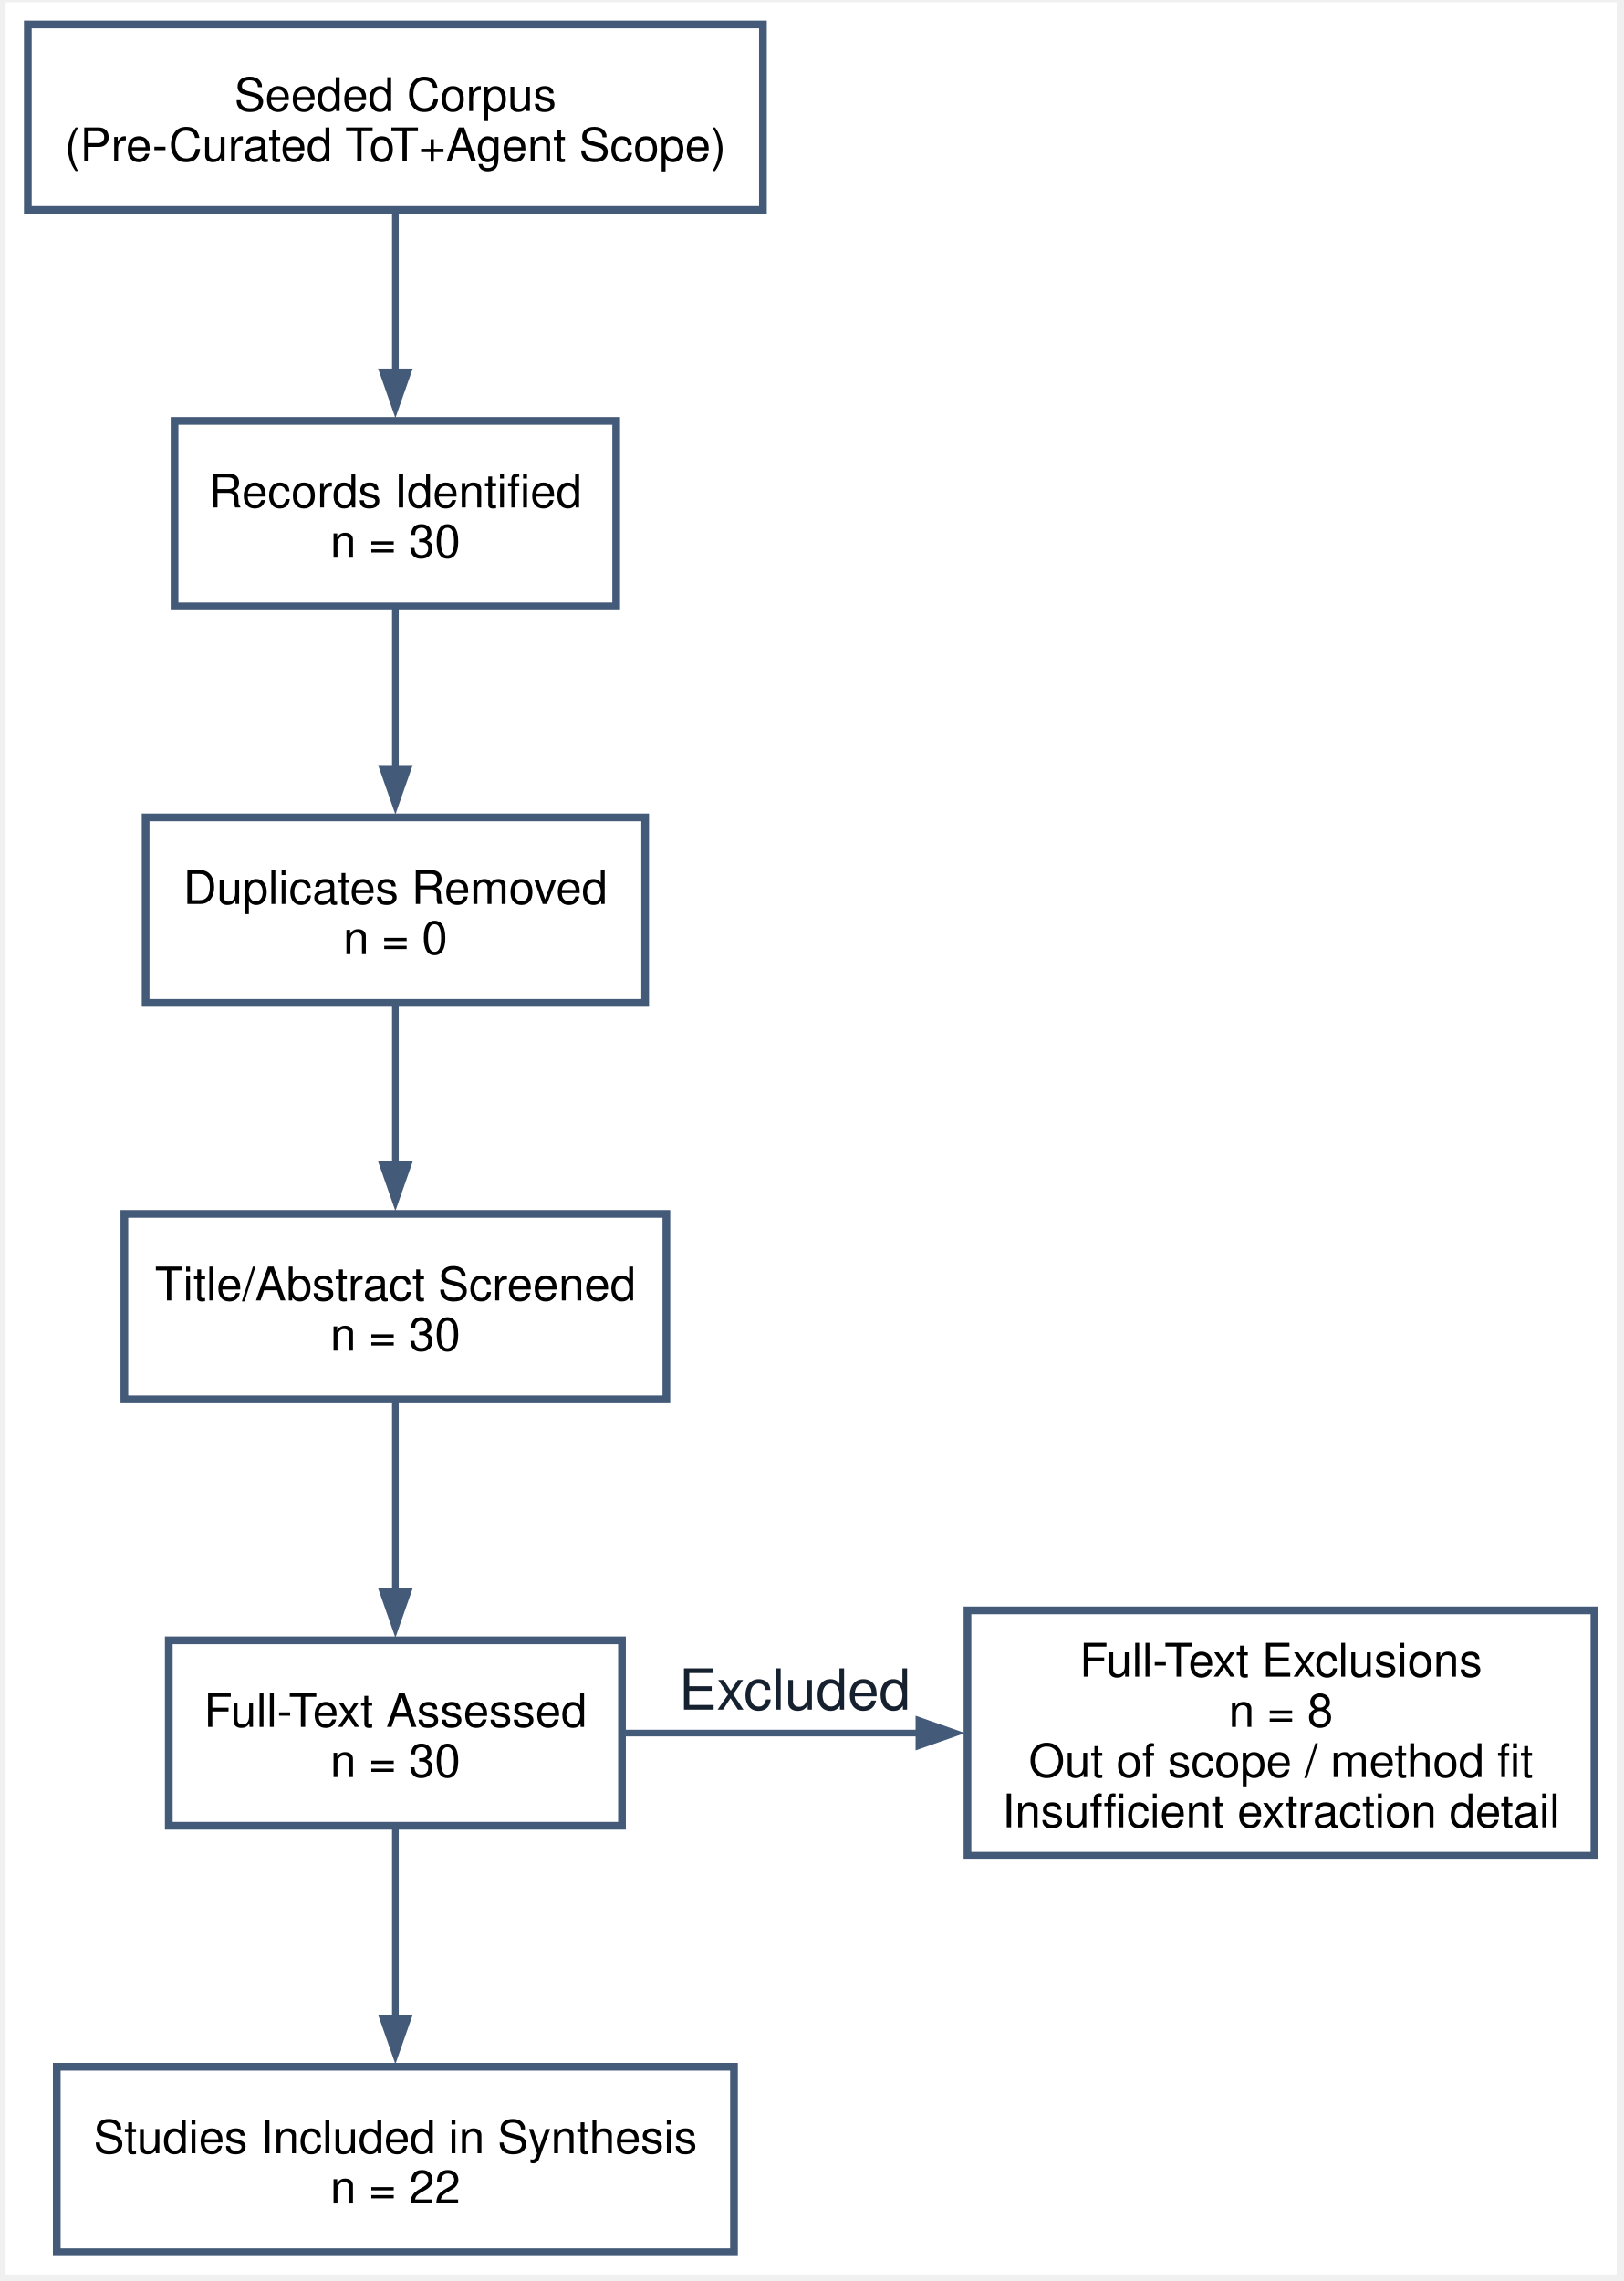
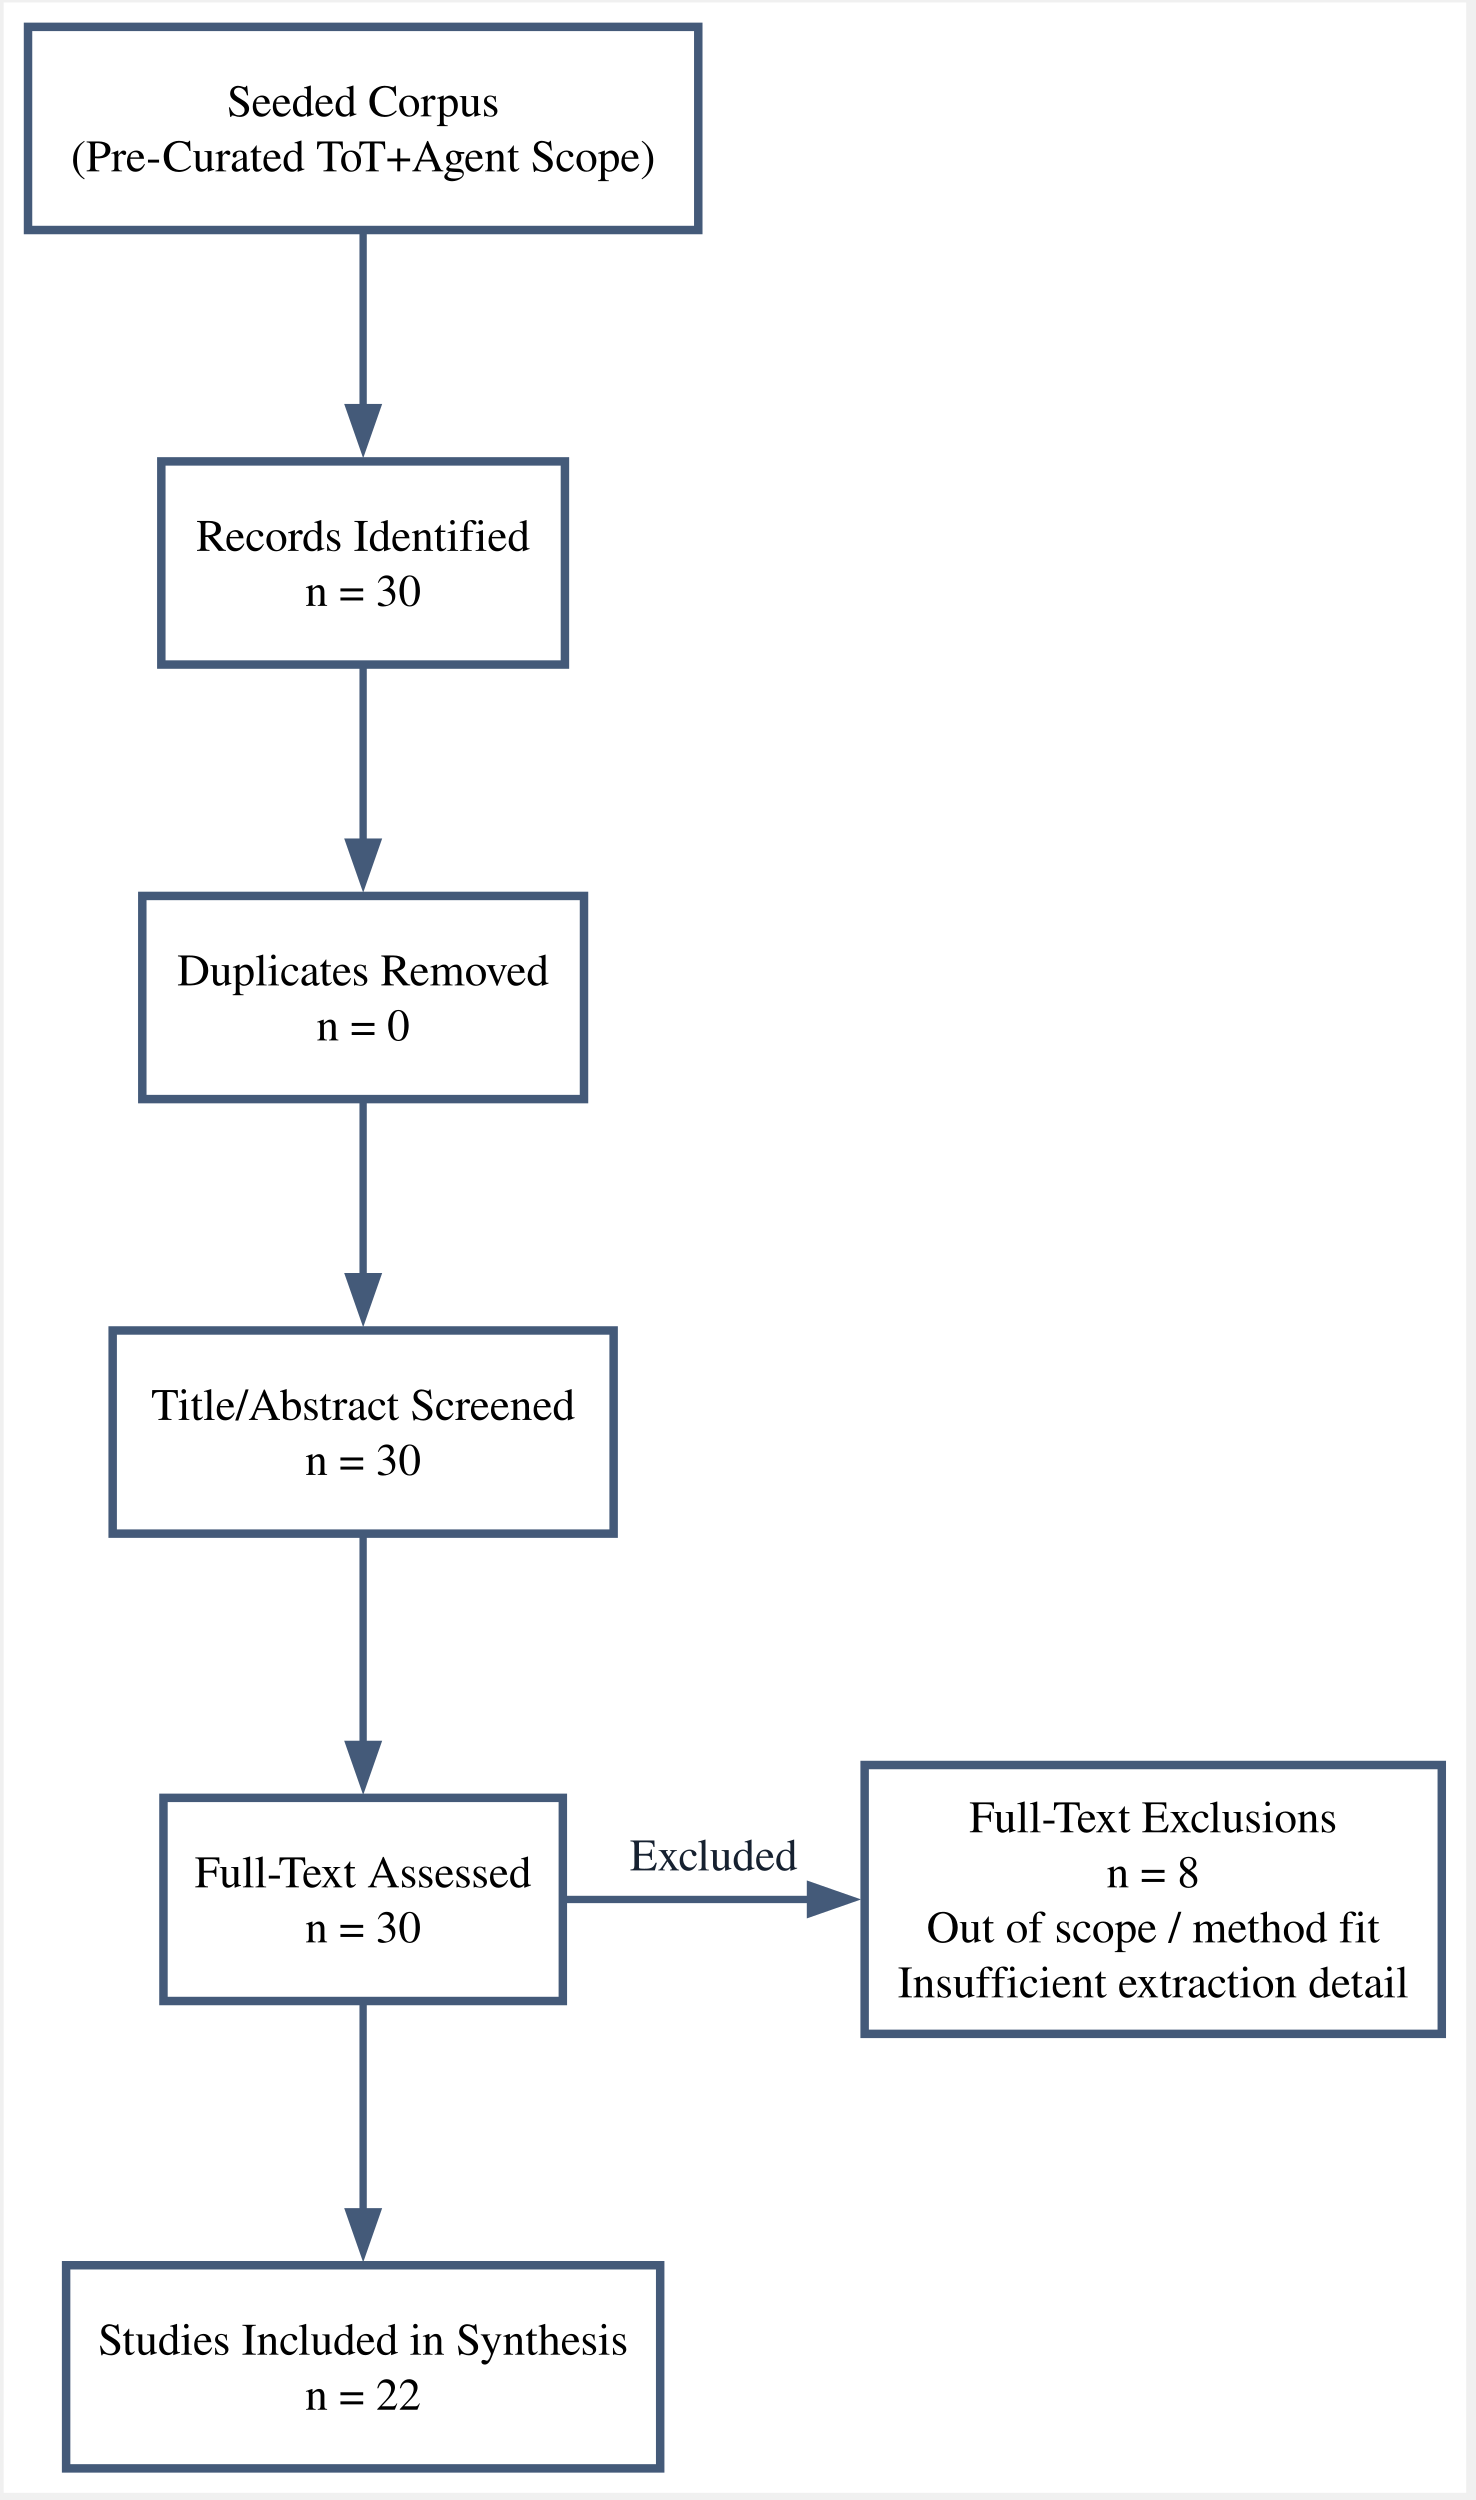
- <svg xmlns="http://www.w3.org/2000/svg" width="316pt" height="444pt" viewBox="1.00 1.00 314.00 443.00">
+ <svg xmlns="http://www.w3.org/2000/svg" width="262pt" height="444pt" viewBox="1.00 1.00 261.00 443.00">
  <g id="graph0" class="graph" transform="scale(1 1) rotate(0) translate(5.76 438.4)">
-     <polygon fill="#ffffff" stroke="none" points="-4.32,4.32 -4.32,-436.96 308.59,-436.96 308.59,4.32 -4.32,4.32" />
+     <polygon fill="#ffffff" stroke="none" points="-4.32,4.32 -4.32,-436.96 254.84,-436.96 254.84,4.32 -4.32,4.32" />
    <g id="node1" class="node">
-       <polygon fill="#ffffff" stroke="#445a79" stroke-width="1.5" points="142.77,-432.64 0,-432.64 0,-396.64 142.77,-396.64 142.77,-432.64" />
-       <text xml:space="preserve" text-anchor="middle" x="71.39" y="-415.84" font-family="Helvetica,sans-Serif" font-size="9.00">Seeded Corpus</text>
-       <text xml:space="preserve" text-anchor="middle" x="71.39" y="-406.09" font-family="Helvetica,sans-Serif" font-size="9.00">(Pre-Curated ToT+Agent Scope)</text>
+       <polygon fill="#ffffff" stroke="#445a79" stroke-width="1.5" points="118.77,-432.64 0,-432.64 0,-396.64 118.77,-396.64 118.77,-432.64" />
+       <text xml:space="preserve" text-anchor="middle" x="59.38" y="-416.79" font-family="Times,serif" font-size="8.00">Seeded Corpus</text>
+       <text xml:space="preserve" text-anchor="middle" x="59.38" y="-407.04" font-family="Times,serif" font-size="8.00">(Pre-Curated ToT+Agent Scope)</text>
    </g>
    <g id="node2" class="node">
-       <polygon fill="#ffffff" stroke="#445a79" stroke-width="1.5" points="114.27,-355.64 28.5,-355.64 28.5,-319.64 114.27,-319.64 114.27,-355.64" />
-       <text xml:space="preserve" text-anchor="middle" x="71.39" y="-338.84" font-family="Helvetica,sans-Serif" font-size="9.00">Records Identified</text>
-       <text xml:space="preserve" text-anchor="middle" x="71.39" y="-329.09" font-family="Helvetica,sans-Serif" font-size="9.00">n = 30</text>
+       <polygon fill="#ffffff" stroke="#445a79" stroke-width="1.5" points="95.14,-355.64 23.62,-355.64 23.62,-319.64 95.14,-319.64 95.14,-355.64" />
+       <text xml:space="preserve" text-anchor="middle" x="59.38" y="-339.79" font-family="Times,serif" font-size="8.00">Records Identified</text>
+       <text xml:space="preserve" text-anchor="middle" x="59.38" y="-330.04" font-family="Times,serif" font-size="8.00">n = 30</text>
    </g>
    <g id="edge1" class="edge">
-       <path fill="none" stroke="#445a79" stroke-width="1.3" d="M71.39,-396.24C71.39,-386.94 71.39,-375.29 71.39,-364.91" />
-       <polygon fill="#445a79" stroke="#445a79" stroke-width="1.3" points="73.84,-365.17 71.39,-358.17 68.94,-365.17 73.84,-365.17" />
+       <path fill="none" stroke="#445a79" stroke-width="1.3" d="M59.38,-396.24C59.38,-386.94 59.38,-375.29 59.38,-364.91" />
+       <polygon fill="#445a79" stroke="#445a79" stroke-width="1.3" points="61.84,-365.17 59.39,-358.17 56.94,-365.17 61.84,-365.17" />
    </g>
    <g id="node3" class="node">
-       <polygon fill="#ffffff" stroke="#445a79" stroke-width="1.5" points="119.9,-278.64 22.88,-278.64 22.88,-242.64 119.9,-242.64 119.9,-278.64" />
-       <text xml:space="preserve" text-anchor="middle" x="71.39" y="-261.84" font-family="Helvetica,sans-Serif" font-size="9.00">Duplicates Removed</text>
-       <text xml:space="preserve" text-anchor="middle" x="71.39" y="-252.09" font-family="Helvetica,sans-Serif" font-size="9.00">n = 0</text>
+       <polygon fill="#ffffff" stroke="#445a79" stroke-width="1.5" points="98.52,-278.64 20.25,-278.64 20.25,-242.64 98.52,-242.64 98.52,-278.64" />
+       <text xml:space="preserve" text-anchor="middle" x="59.38" y="-262.79" font-family="Times,serif" font-size="8.00">Duplicates Removed</text>
+       <text xml:space="preserve" text-anchor="middle" x="59.38" y="-253.04" font-family="Times,serif" font-size="8.00">n = 0</text>
    </g>
    <g id="edge2" class="edge">
-       <path fill="none" stroke="#445a79" stroke-width="1.3" d="M71.39,-319.24C71.39,-309.94 71.39,-298.29 71.39,-287.91" />
-       <polygon fill="#445a79" stroke="#445a79" stroke-width="1.3" points="73.84,-288.17 71.39,-281.17 68.94,-288.17 73.84,-288.17" />
+       <path fill="none" stroke="#445a79" stroke-width="1.3" d="M59.38,-319.24C59.38,-309.94 59.38,-298.29 59.38,-287.91" />
+       <polygon fill="#445a79" stroke="#445a79" stroke-width="1.3" points="61.84,-288.17 59.39,-281.17 56.94,-288.17 61.84,-288.17" />
    </g>
    <g id="node4" class="node">
-       <polygon fill="#ffffff" stroke="#445a79" stroke-width="1.5" points="124.02,-201.64 18.75,-201.64 18.75,-165.64 124.02,-165.64 124.02,-201.64" />
-       <text xml:space="preserve" text-anchor="middle" x="71.39" y="-184.84" font-family="Helvetica,sans-Serif" font-size="9.00">Title/Abstract Screened</text>
-       <text xml:space="preserve" text-anchor="middle" x="71.39" y="-175.09" font-family="Helvetica,sans-Serif" font-size="9.00">n = 30</text>
+       <polygon fill="#ffffff" stroke="#445a79" stroke-width="1.5" points="103.77,-201.64 15,-201.64 15,-165.64 103.77,-165.64 103.77,-201.64" />
+       <text xml:space="preserve" text-anchor="middle" x="59.38" y="-185.79" font-family="Times,serif" font-size="8.00">Title/Abstract Screened</text>
+       <text xml:space="preserve" text-anchor="middle" x="59.38" y="-176.04" font-family="Times,serif" font-size="8.00">n = 30</text>
    </g>
    <g id="edge3" class="edge">
-       <path fill="none" stroke="#445a79" stroke-width="1.3" d="M71.39,-242.24C71.39,-232.94 71.39,-221.29 71.39,-210.91" />
-       <polygon fill="#445a79" stroke="#445a79" stroke-width="1.3" points="73.84,-211.17 71.39,-204.17 68.94,-211.17 73.84,-211.17" />
+       <path fill="none" stroke="#445a79" stroke-width="1.3" d="M59.38,-242.24C59.38,-232.94 59.38,-221.29 59.38,-210.91" />
+       <polygon fill="#445a79" stroke="#445a79" stroke-width="1.3" points="61.84,-211.17 59.39,-204.17 56.94,-211.17 61.84,-211.17" />
    </g>
    <g id="node5" class="node">
-       <polygon fill="#ffffff" stroke="#445a79" stroke-width="1.5" points="115.4,-118.82 27.38,-118.82 27.38,-82.82 115.4,-82.82 115.4,-118.82" />
-       <text xml:space="preserve" text-anchor="middle" x="71.39" y="-102.02" font-family="Helvetica,sans-Serif" font-size="9.00">Full-Text Assessed</text>
-       <text xml:space="preserve" text-anchor="middle" x="71.39" y="-92.27" font-family="Helvetica,sans-Serif" font-size="9.00">n = 30</text>
+       <polygon fill="#ffffff" stroke="#445a79" stroke-width="1.5" points="94.77,-118.82 24,-118.82 24,-82.82 94.77,-82.82 94.77,-118.82" />
+       <text xml:space="preserve" text-anchor="middle" x="59.38" y="-102.97" font-family="Times,serif" font-size="8.00">Full-Text Assessed</text>
+       <text xml:space="preserve" text-anchor="middle" x="59.38" y="-93.22" font-family="Times,serif" font-size="8.00">n = 30</text>
    </g>
    <g id="edge4" class="edge">
-       <path fill="none" stroke="#445a79" stroke-width="1.3" d="M71.39,-165.1C71.39,-154.3 71.39,-140.25 71.39,-128.13" />
-       <polygon fill="#445a79" stroke="#445a79" stroke-width="1.3" points="73.84,-128.29 71.39,-121.29 68.94,-128.29 73.84,-128.29" />
+       <path fill="none" stroke="#445a79" stroke-width="1.3" d="M59.38,-165.1C59.38,-154.3 59.38,-140.25 59.38,-128.13" />
+       <polygon fill="#445a79" stroke="#445a79" stroke-width="1.3" points="61.84,-128.29 59.39,-121.29 56.94,-128.29 61.84,-128.29" />
    </g>
    <g id="node6" class="node">
-       <polygon fill="#ffffff" stroke="#445a79" stroke-width="1.5" points="137.15,-36 5.62,-36 5.62,0 137.15,0 137.15,-36" />
-       <text xml:space="preserve" text-anchor="middle" x="71.39" y="-19.2" font-family="Helvetica,sans-Serif" font-size="9.00">Studies Included in Synthesis</text>
-       <text xml:space="preserve" text-anchor="middle" x="71.39" y="-9.45" font-family="Helvetica,sans-Serif" font-size="9.00">n = 22</text>
+       <polygon fill="#ffffff" stroke="#445a79" stroke-width="1.5" points="112.02,-36 6.75,-36 6.75,0 112.02,0 112.02,-36" />
+       <text xml:space="preserve" text-anchor="middle" x="59.38" y="-20.15" font-family="Times,serif" font-size="8.00">Studies Included in Synthesis</text>
+       <text xml:space="preserve" text-anchor="middle" x="59.38" y="-10.4" font-family="Times,serif" font-size="8.00">n = 22</text>
    </g>
    <g id="edge5" class="edge">
-       <path fill="none" stroke="#445a79" stroke-width="1.3" d="M71.39,-82.28C71.39,-71.48 71.39,-57.43 71.39,-45.31" />
-       <polygon fill="#445a79" stroke="#445a79" stroke-width="1.3" points="73.84,-45.47 71.39,-38.47 68.94,-45.47 73.84,-45.47" />
+       <path fill="none" stroke="#445a79" stroke-width="1.3" d="M59.38,-82.28C59.38,-71.48 59.38,-57.43 59.38,-45.31" />
+       <polygon fill="#445a79" stroke="#445a79" stroke-width="1.3" points="61.84,-45.47 59.39,-38.47 56.94,-45.47 61.84,-45.47" />
    </g>
    <g id="node7" class="node">
-       <polygon fill="#ffffff" stroke="#445a79" stroke-width="1.5" points="304.27,-124.64 182.5,-124.64 182.5,-77 304.27,-77 304.27,-124.64" />
-       <text xml:space="preserve" text-anchor="middle" x="243.38" y="-111.77" font-family="Helvetica,sans-Serif" font-size="9.00">Full-Text Exclusions</text>
-       <text xml:space="preserve" text-anchor="middle" x="243.38" y="-102.02" font-family="Helvetica,sans-Serif" font-size="9.00">n = 8</text>
-       <text xml:space="preserve" text-anchor="middle" x="243.38" y="-92.27" font-family="Helvetica,sans-Serif" font-size="9.00">Out of scope / method fit</text>
-       <text xml:space="preserve" text-anchor="middle" x="243.38" y="-82.52" font-family="Helvetica,sans-Serif" font-size="9.00">Insufficient extraction detail</text>
+       <polygon fill="#ffffff" stroke="#445a79" stroke-width="1.5" points="250.52,-124.64 148.25,-124.64 148.25,-77 250.52,-77 250.52,-124.64" />
+       <text xml:space="preserve" text-anchor="middle" x="199.38" y="-112.72" font-family="Times,serif" font-size="8.00">Full-Text Exclusions</text>
+       <text xml:space="preserve" text-anchor="middle" x="199.38" y="-102.97" font-family="Times,serif" font-size="8.00">n = 8</text>
+       <text xml:space="preserve" text-anchor="middle" x="199.38" y="-93.22" font-family="Times,serif" font-size="8.00">Out of scope / method fit</text>
+       <text xml:space="preserve" text-anchor="middle" x="199.38" y="-83.47" font-family="Times,serif" font-size="8.00">Insufficient extraction detail</text>
    </g>
    <g id="edge6" class="edge">
-       <path fill="none" stroke="#445a79" stroke-width="1.3" d="M116.13,-100.82C133.56,-100.82 153.96,-100.82 173.26,-100.82" />
-       <polygon fill="#445a79" stroke="#445a79" stroke-width="1.3" points="173.07,-103.27 180.07,-100.82 173.07,-98.37 173.07,-103.27" />
-       <text xml:space="preserve" text-anchor="middle" x="148.95" y="-105.37" font-family="Helvetica,sans-Serif" font-size="11.00" fill="#162130">Excluded</text>
+       <path fill="none" stroke="#445a79" stroke-width="1.3" d="M95.44,-100.82C108.71,-100.82 124.14,-100.82 138.97,-100.82" />
+       <polygon fill="#445a79" stroke="#445a79" stroke-width="1.3" points="138.65,-103.27 145.65,-100.82 138.65,-98.37 138.65,-103.27" />
+       <text xml:space="preserve" text-anchor="middle" x="121.51" y="-105.97" font-family="Times,serif" font-size="8.00" fill="#162130">Excluded</text>
    </g>
  </g>
</svg>
